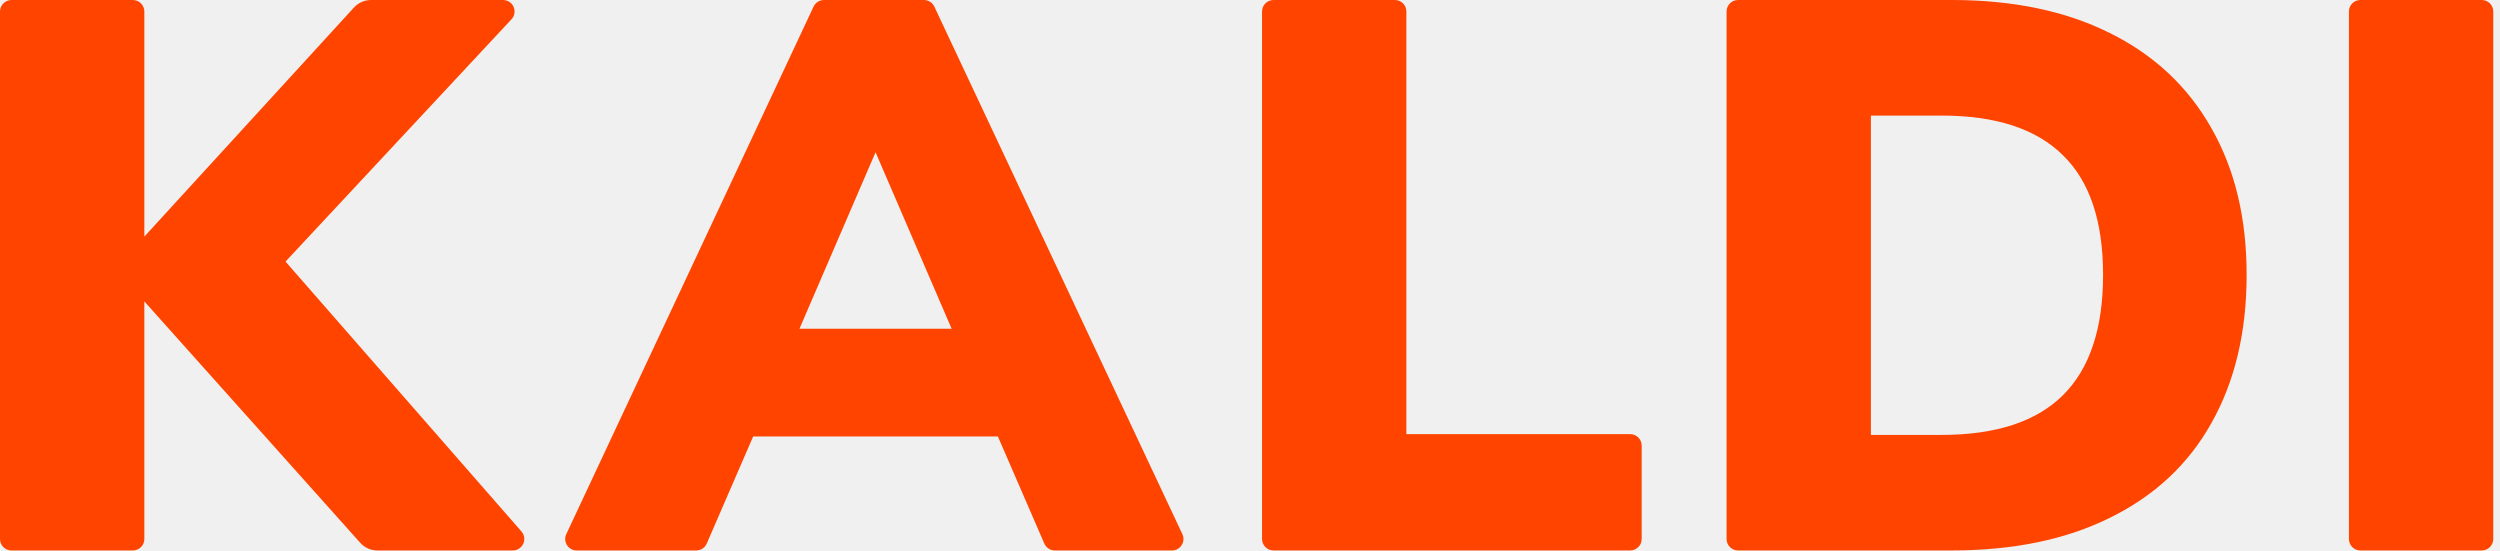
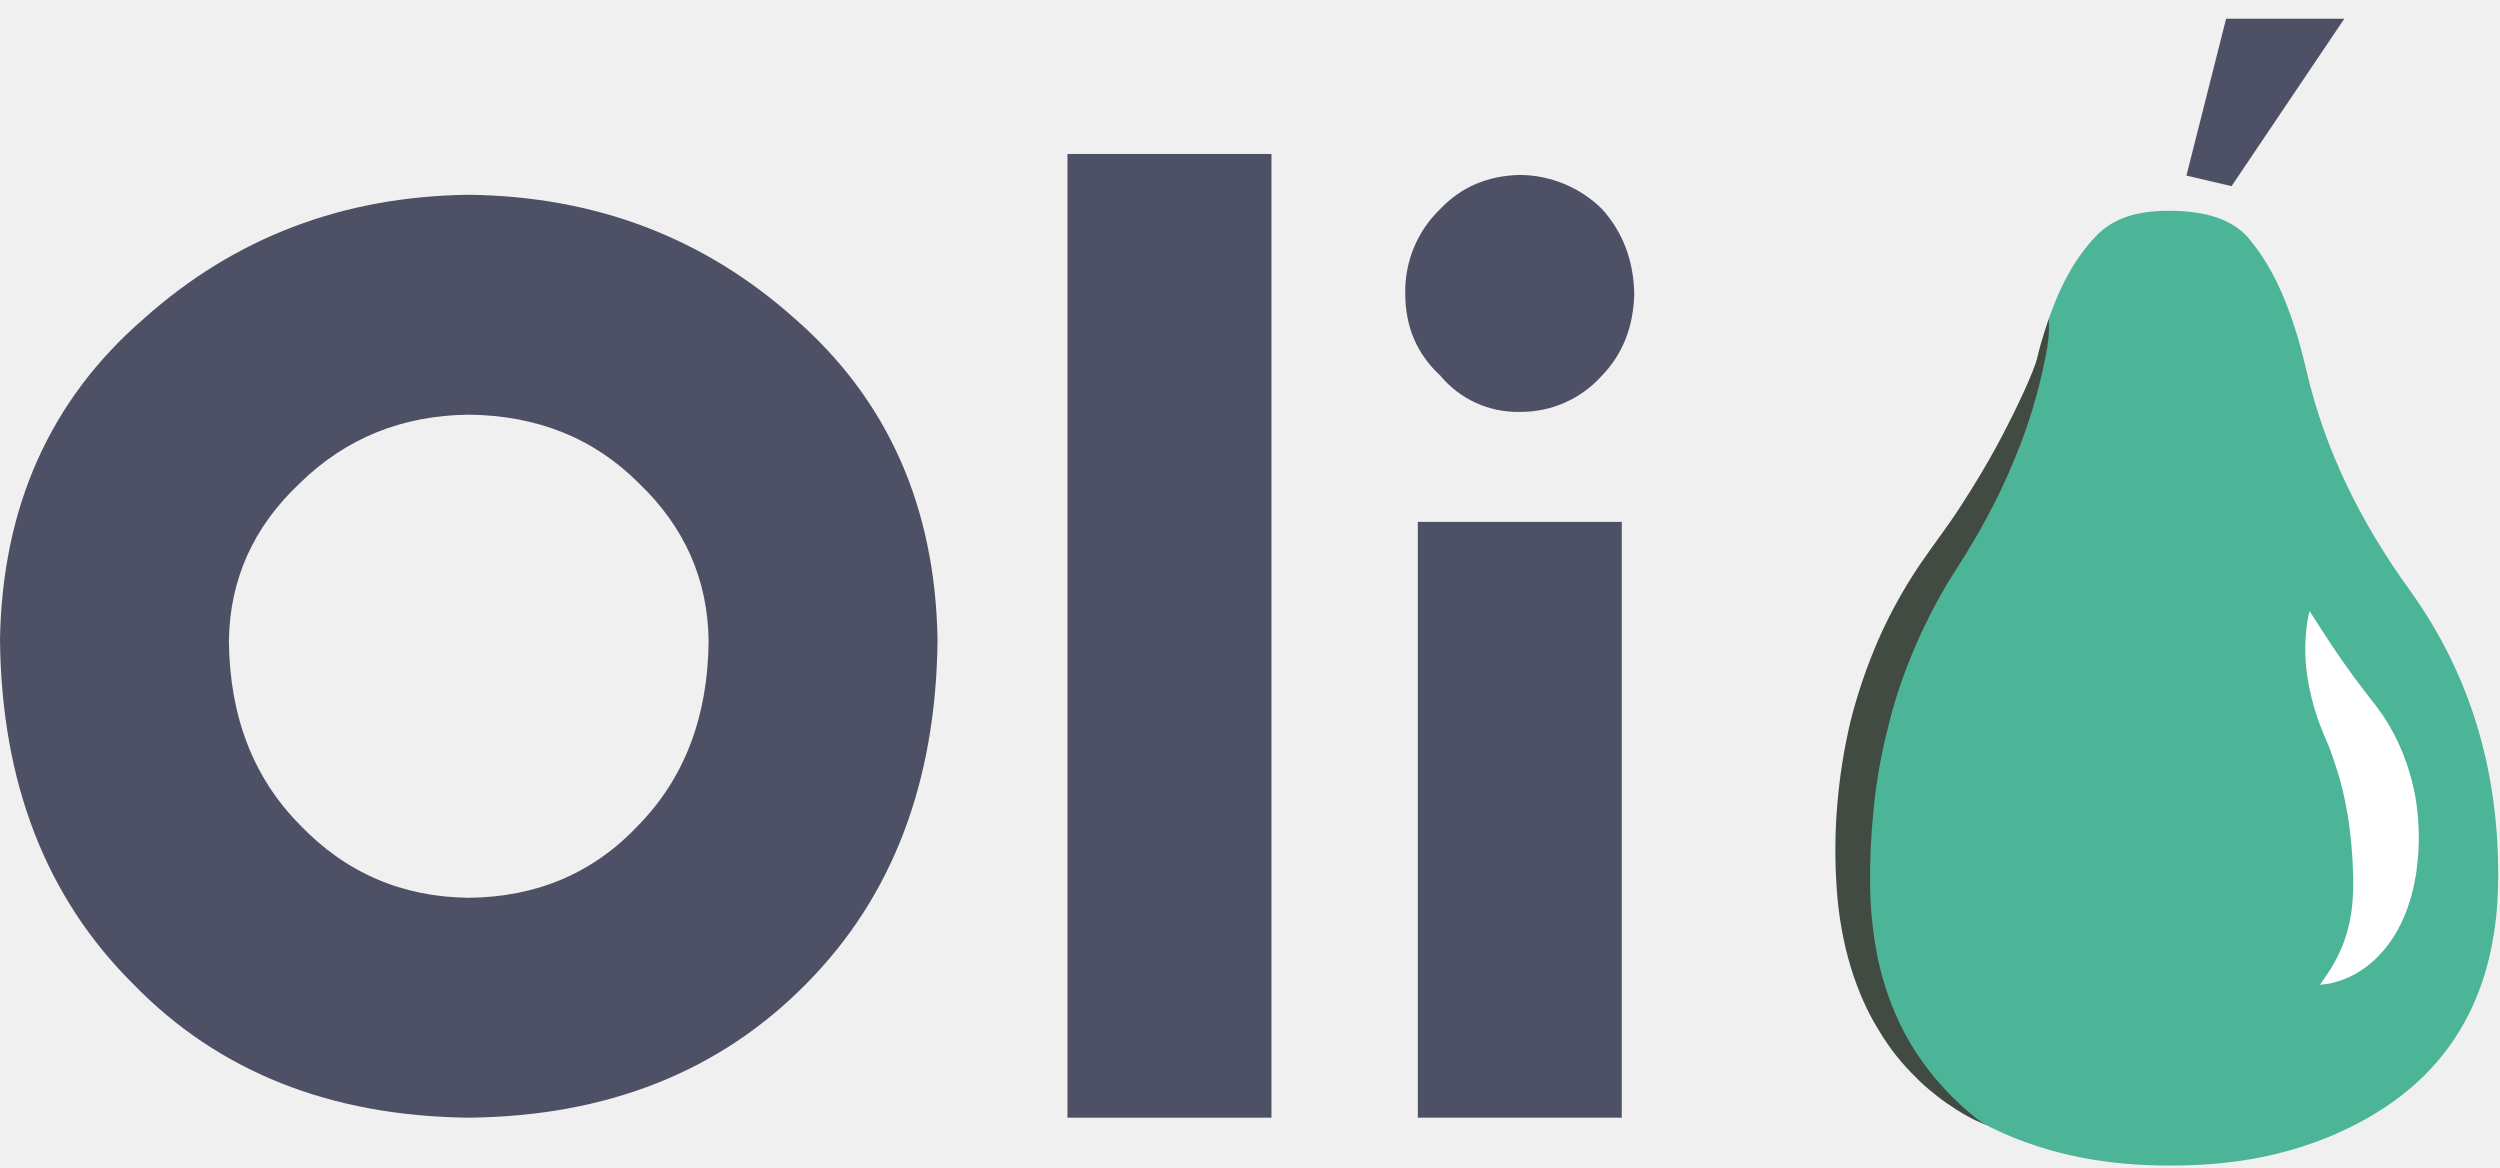
- <svg xmlns="http://www.w3.org/2000/svg" xmlns:xlink="http://www.w3.org/1999/xlink" viewBox="0 0 109 24">
-   <g transform="translate(-1470)">
-     <g style="mix-blend-mode:normal" transform="translate(1470)" fill="#f40">
-       <use xlink:href="#b" style="mix-blend-mode:normal" />
-       <use xlink:href="#c" style="mix-blend-mode:normal" />
-       <use xlink:href="#d" style="mix-blend-mode:normal" />
-       <use xlink:href="#e" style="mix-blend-mode:normal" />
-       <use xlink:href="#f" style="mix-blend-mode:normal" />
-     </g>
+ <svg xmlns="http://www.w3.org/2000/svg" width="707.389" height="330.302" viewBox="0 0 707.389 330.302">
+   <g id="Group_226" data-name="Group 226" transform="translate(19697.709 3828.15)">
+     <path id="Path_1322" data-name="Path 1322" d="M416.7,176.711c-5.143,5.87-11.33,15.087-16.323,36.682-5.258,22.71-15.425,43.094-29.138,62.091-18.425,25.535-25.173,53.145-25.173,80.756,0,21.082,5.128,50.2,35.979,68.207,20.99,12.252,42.145,14.036,56.808,14.036s35.818-1.784,56.813-14.036c30.846-18.006,35.974-47.125,35.974-68.207,0-27.61-6.747-55.221-25.173-80.756-13.713-19-23.881-39.38-29.133-62.091-5-21.595-11.252-30.957-15.8-36.682-3.758-4.724-10.116-8.292-22.682-8.393C425.676,168.213,420.294,172.62,416.7,176.711Z" transform="translate(-19522.461 -3936.83)" fill="#4cb497" stroke="rgba(0,0,0,0)" stroke-miterlimit="10" stroke-width="1" />
+     <path id="Path_1325" data-name="Path 1325" d="M34.94,99.949A51.971,51.971,0,0,0,33.672,85.56a66.821,66.821,0,0,0-2.805-9.238c-.587-1.614-1.331-3.185-2.062-4.82l-2.192-4.54c-1.038-2.453-2.239-5.415-3.208-8.241a87.944,87.944,0,0,1-2.525-8.865c-.771-3-1.269-6.1-1.76-9.2l-.6-4.67-.43-4.605a63.784,63.784,0,0,1-.175-8.185,42.942,42.942,0,0,1,.931-7.338A35.286,35.286,0,0,1,20.779,9.52,38.819,38.819,0,0,1,23.15,4.506c.793-1.378,1.449-2.547,1.961-3.286L25.85,0,24.49.223A18.534,18.534,0,0,0,20.7,1.293a23.843,23.843,0,0,0-5.608,2.914,28.444,28.444,0,0,0-6.273,5.905,36.344,36.344,0,0,0-5.261,9.126A47.6,47.6,0,0,0,.617,30.616C.466,31.742.343,32.6.275,33.449L.089,36.476A55.319,55.319,0,0,0,.075,42.5,66.294,66.294,0,0,0,1.752,54.847,63.161,63.161,0,0,0,5.875,66.688a58.349,58.349,0,0,0,6.241,10.442L13.7,79.088a23.4,23.4,0,0,0,1.619,1.886l2.875,3.363c1.872,2.2,3.62,4.339,5.217,6.375,3.2,4.052,5.859,7.717,7.778,10.385,1.878,2.654,3.079,4.3,3.079,4.3A30.875,30.875,0,0,0,34.94,99.949Z" transform="matrix(-0.999, -0.052, 0.052, -0.999, -19015.432, -3548.153)" fill="#fff" stroke="rgba(0,0,0,0)" stroke-miterlimit="10" stroke-width="1" />
+     <path id="Path_1324" data-name="Path 1324" d="M13.061,51.356,38.062,0,4.94,4.655,0,50.179Z" transform="translate(-19072.064 -3828.15) rotate(8)" fill="#4e5166" />
+     <path id="Path_1323" data-name="Path 1323" d="M943.869,234.538s-2.375,7.031-3.187,10.781-6.236,15.469-11.808,25.721c-2.789,5.115-6.047,10.511-9.651,16.106-3.537,5.587-7.9,11.174-12.086,17.325a136.446,136.446,0,0,0-11.431,20.74,150.021,150.021,0,0,0-7.917,23.118,159.042,159.042,0,0,0-3.808,24.086,153.565,153.565,0,0,0-.113,23.53c1.025,15.435,5.429,29.7,12.042,40.176a63.6,63.6,0,0,0,10.368,13.095,46.053,46.053,0,0,0,5.142,4.589,43.417,43.417,0,0,0,4.682,3.438,52.055,52.055,0,0,0,6.952,4.1l3.309,1.427a21.72,21.72,0,0,1-2.991-1.923c-1.247-1.007-3.507-2.889-5.935-5.282a41.74,41.74,0,0,1-3.9-4.055,55.312,55.312,0,0,1-4.193-5.046,71.779,71.779,0,0,1-8.03-13.323,83.185,83.185,0,0,1-5.776-17.31,112.188,112.188,0,0,1-2.24-20.29,190.6,190.6,0,0,1,.988-22.165,150.673,150.673,0,0,1,3.9-22.44,138.709,138.709,0,0,1,7.012-21.571,157.653,157.653,0,0,1,9.772-19.6c3.913-6.22,7.812-12.3,11.084-18.453a165.147,165.147,0,0,0,8.346-17.6,147.907,147.907,0,0,0,8.408-27.783,50.562,50.562,0,0,0,1.061-7.051C943.947,237.5,943.869,234.538,943.869,234.538Z" transform="translate(-20061.854 -3972.507)" fill="#424b41" stroke="rgba(0,0,0,0)" stroke-width="1" />
+     <path id="Path_557" data-name="Path 557" d="M919.091,229.942q53.736.633,92.259,35.057,39.448,34.428,40.386,90.909-.633,60.452-37.131,97.257-36.653,37.285-95.513,37.918-58.872-.633-95.057-37.918-36.969-36.812-37.588-97.257.927-56.477,40.688-90.909Q865.655,230.571,919.091,229.942Zm0,62.22q-28.333.316-47.789,19.374-19.771,18.58-20.083,44.723.316,31.971,20.083,51.971,19.455,20.32,47.789,20.633,29.1-.316,48.1-20.633,19.454-20,19.767-51.971-.305-26.15-19.767-44.723Q948.2,292.482,919.091,292.162Z" transform="translate(-20484.156 -4002.977)" fill="#4e5166" />
+     <path id="Path_558" data-name="Path 558" d="M887.135,500.99H829.414V228.3h57.721Z" transform="translate(-20225.076 -4012.884)" fill="#4e5166" />
+     <path id="Path_559" data-name="Path 559" d="M875.41,229.143a33.42,33.42,0,0,1,23.254,9.624q8.826,9.785,9.146,23.9-.306,14.119-9.146,23.261a30.718,30.718,0,0,1-23.254,10.263,28.367,28.367,0,0,1-22.481-10.263q-9.924-9.142-9.919-23.261a32.278,32.278,0,0,1,9.919-23.9Q861.765,229.466,875.41,229.143ZM904.281,495.9H846.567V327.313h57.715Z" transform="translate(-20143.096 -4007.795)" fill="#4e5166" />
  </g>
-   <defs>
-     <path id="b" d="M22.735 23.171c.283.323.053.829-.376.829h-5.907c-.285 0-.556-.121-.745-.333l-9.414-10.526v10.36c0 .276-.224.5-.5.5h-5.293c-.276 0-.5-.224-.5-.5v-23c0-.276.224-.5.5-.5h5.293c.276 0 .5.224.5.5v9.815l9.141-9.99c.19-.207.457-.325.738-.325h5.762c.437 0 .664.521.366.841l-9.851 10.563 10.287 11.767z" />
-     <path id="c" d="M45.991 24c-.199 0-.38-.118-.459-.301l-2.024-4.669h-10.67l-2.024 4.669c-.079.183-.259.301-.459.301h-5.212c-.366 0-.608-.381-.453-.712l10.782-23c.082-.176.259-.288.453-.288h4.358c.194 0 .37.112.453.287l10.815 23c.156.332-.086.713-.452.713h-5.108zm-11.135-9.668h6.635l-3.317-7.694-3.317 7.694z" />
-     <path id="d" d="M55.525 24c-.276 0-.5-.224-.5-.5v-23c0-.276.224-.5.5-.5h5.293c.276 0 .5.224.5.5v18.428h9.759c.276 0 .5.224.5.5v4.072c0 .276-.224.5-.5.5h-15.552z" />
-     <path id="e" d="M75.279.5c0-.276.224-.5.5-.5h9.315c2.667 0 4.959.477 6.874 1.43 1.938.953 3.42 2.338 4.446 4.153 1.026 1.793 1.539 3.926 1.539 6.4 0 2.496-.513 4.652-1.539 6.468-1.003 1.793-2.474 3.166-4.412 4.119-1.915.953-4.218 1.43-6.908 1.43h-9.315c-.276 0-.5-.224-.5-.5v-23zm9.37 18.462c2.371 0 4.138-.579 5.301-1.736 1.163-1.157 1.744-2.905 1.744-5.242 0-2.338-.581-4.074-1.744-5.209-1.163-1.157-2.93-1.736-5.301-1.736h-3.078v13.923h3.078z" />
-     <path id="f" d="M102.913 24c-.276 0-.5-.224-.5-.5v-23c0-.276.224-.5.5-.5h5.293c.276 0 .5.224.5.5v23c0 .276-.224.5-.5.5h-5.293z" />
-   </defs>
</svg>
